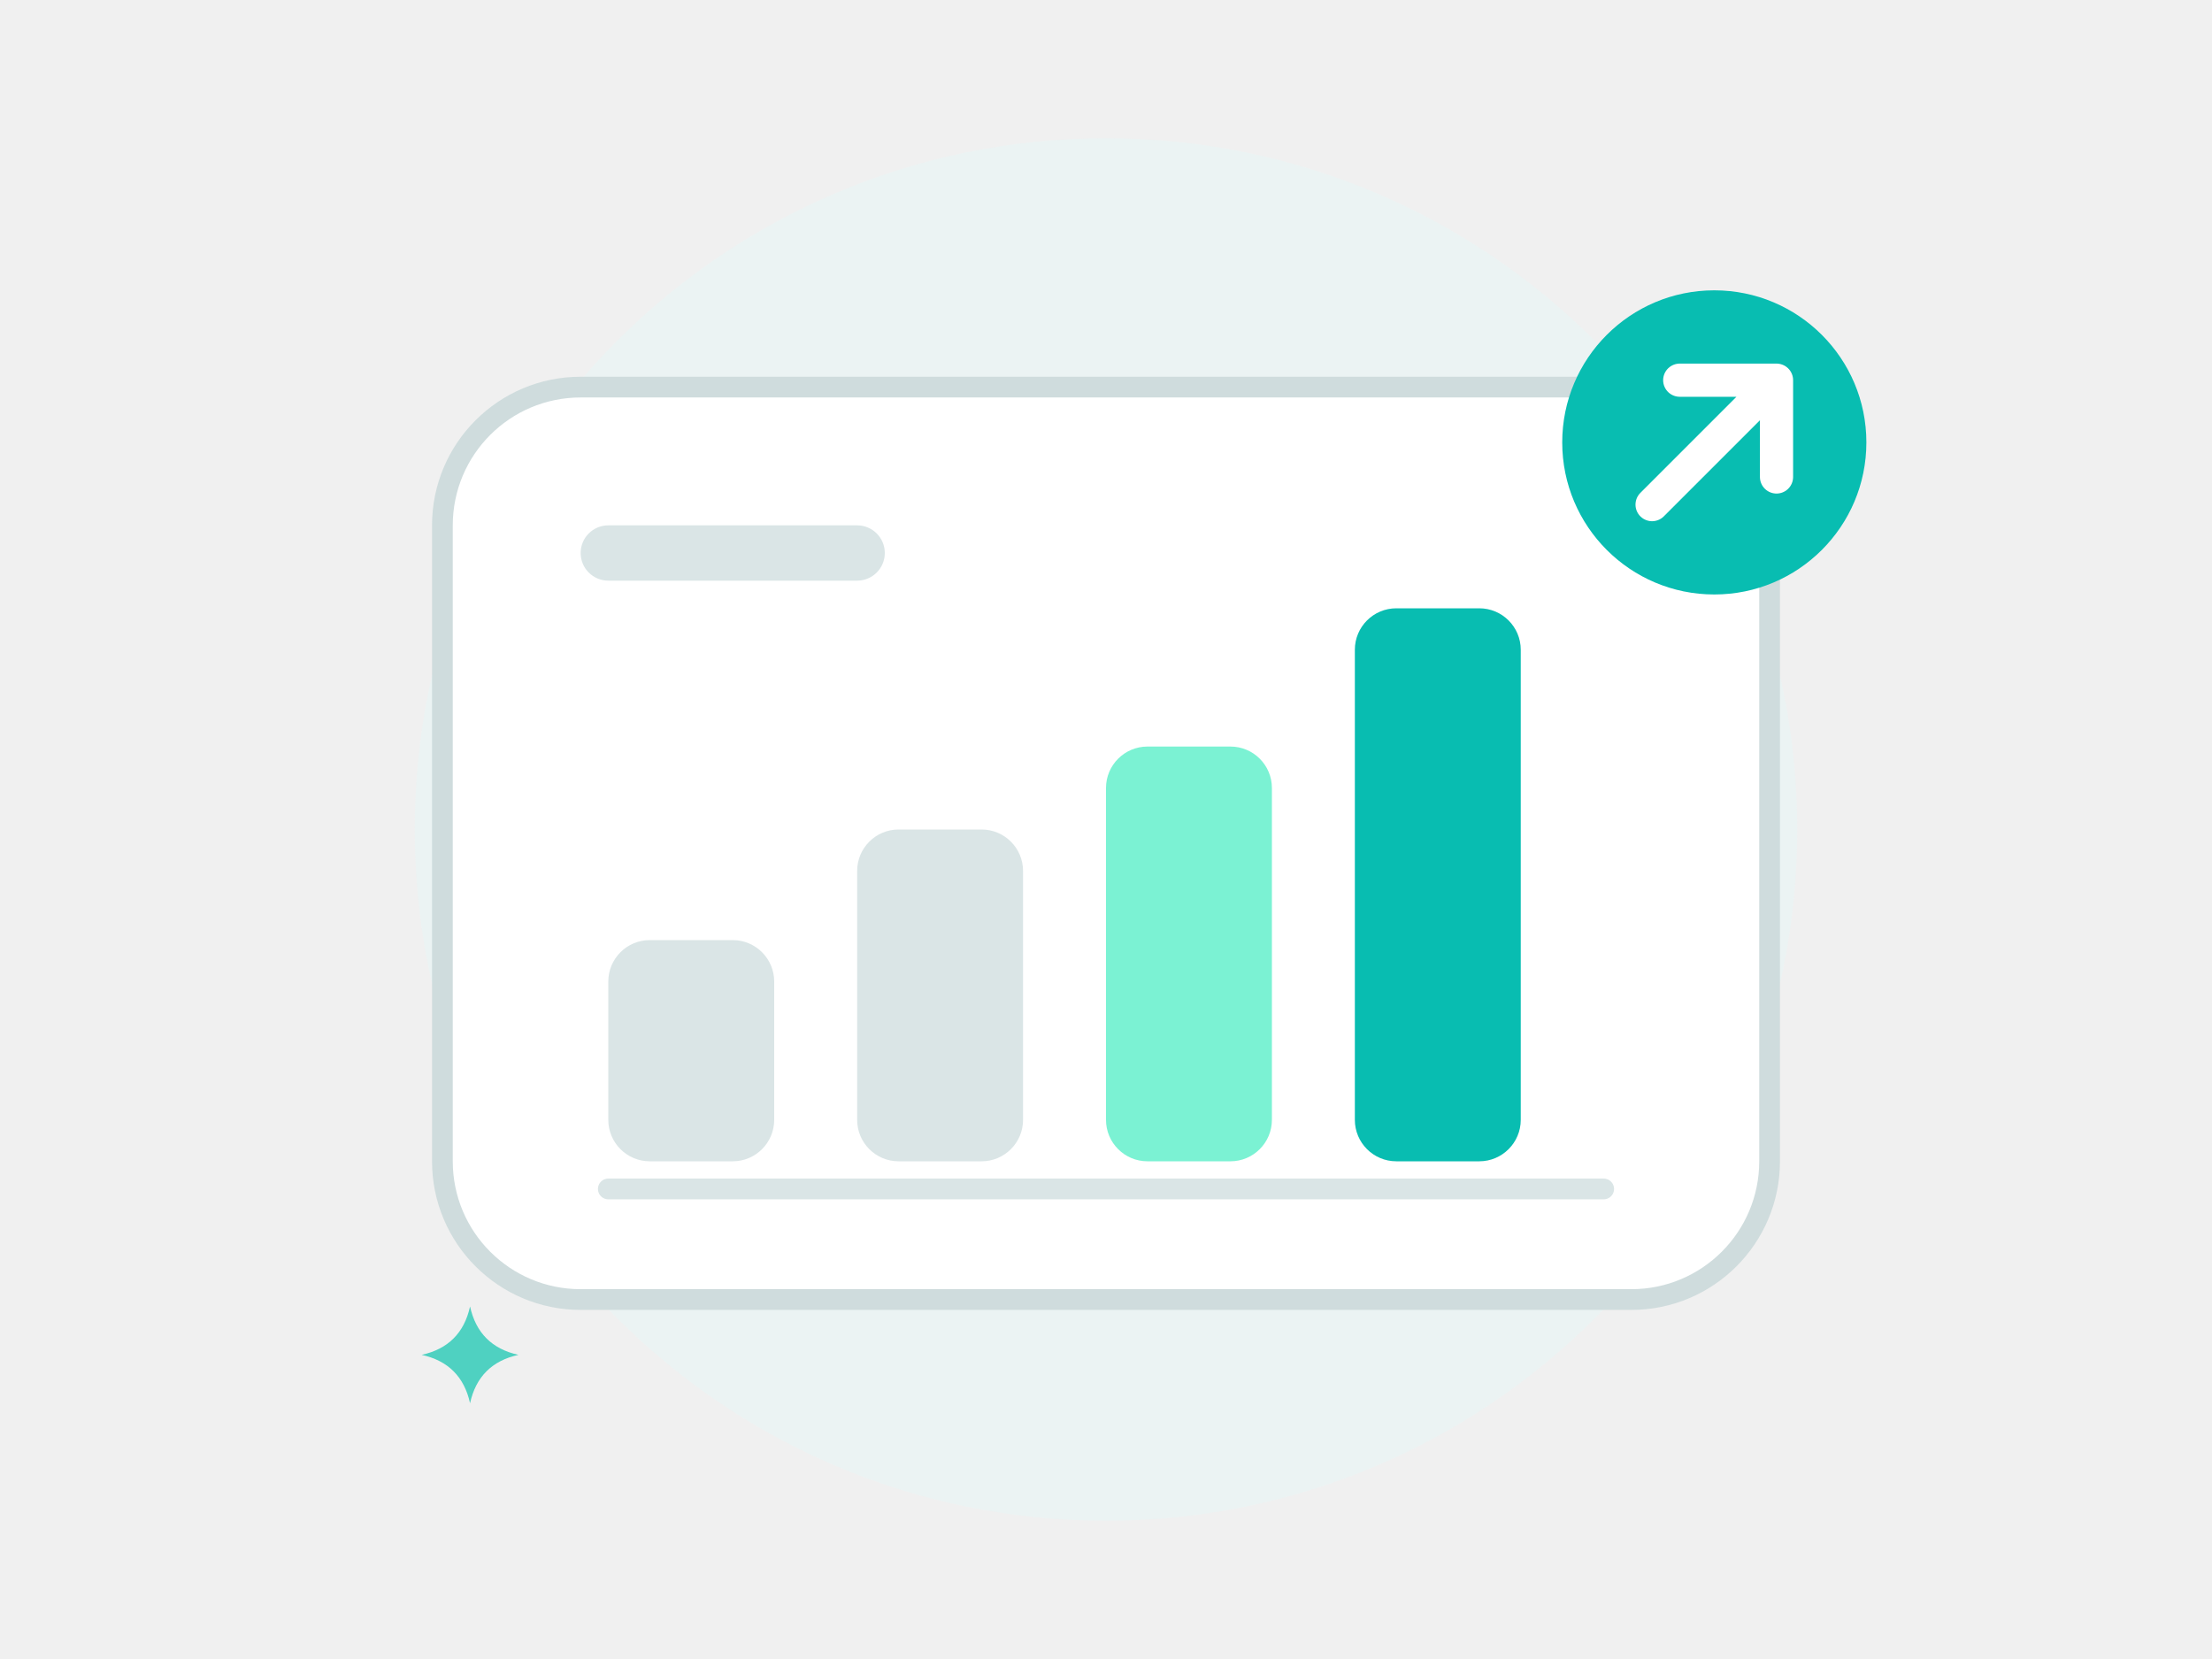
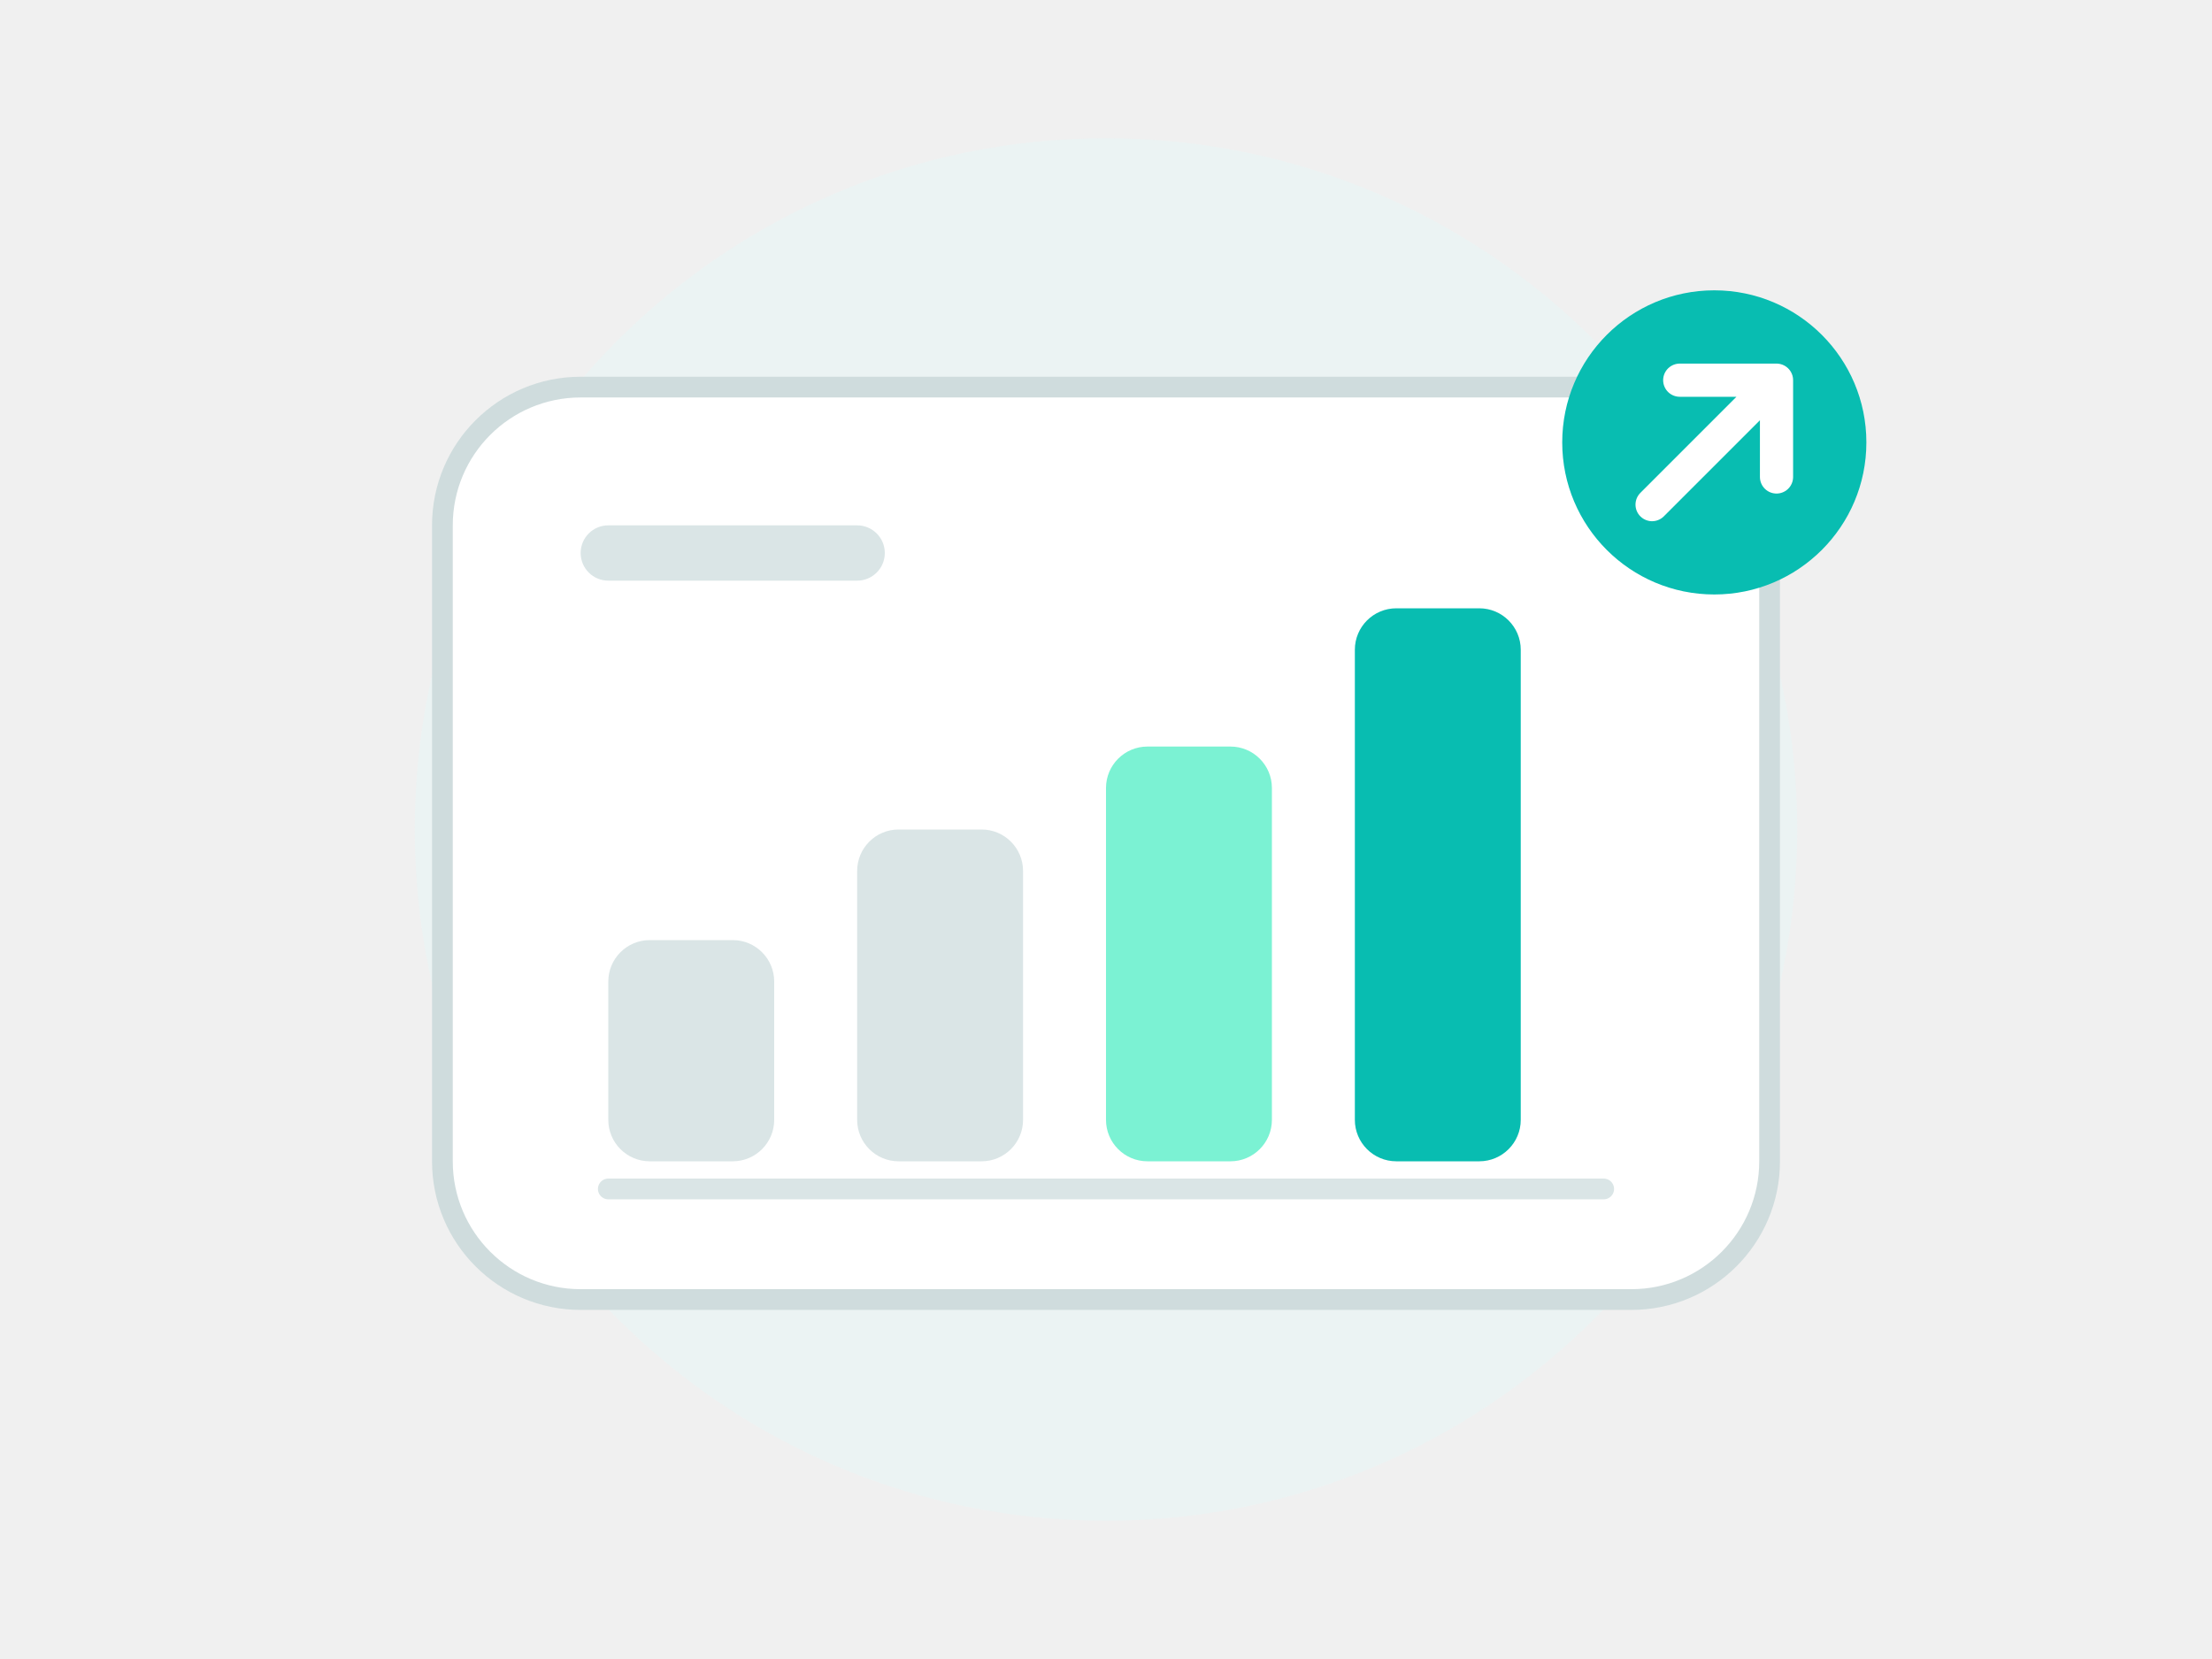
<svg xmlns="http://www.w3.org/2000/svg" viewBox="0 0 160 120" width="160" height="120">
  <circle cx="80" cy="60" r="50" fill="#EBF3F3" />
  <rect x="32" y="28" width="96" height="66" rx="10" fill="#FFFFFF" stroke="#CFDCDD" stroke-width="1.5" />
  <rect x="42" y="38" width="22" height="4" rx="2" fill="#DAE5E6" />
  <rect x="44" y="68" width="12" height="16" rx="3" fill="#DAE5E6" />
  <rect x="62" y="60" width="12" height="24" rx="3" fill="#DAE5E6" />
  <rect x="80" y="54" width="12" height="30" rx="3" fill="#7BF2D3" />
  <rect x="98" y="44" width="12" height="40" rx="3" fill="#08BDB1" />
  <path d="M44 86H116" stroke="#DAE5E6" stroke-width="1.5" stroke-linecap="round" />
  <circle cx="124" cy="32" r="11" fill="#08BDB1" />
  <path d="M119.5 36.5l9-9M121.5 27.5h7v7" fill="none" stroke="#FFFFFF" stroke-width="2.4" stroke-linecap="round" stroke-linejoin="round" />
-   <path d="M34 94.5 Q34.63 97.37 37.5 98 Q34.63 98.63 34 101.5 Q33.37 98.63 30.5 98 Q33.37 97.37 34 94.5Z" fill="#4FD1C1" />
</svg>
